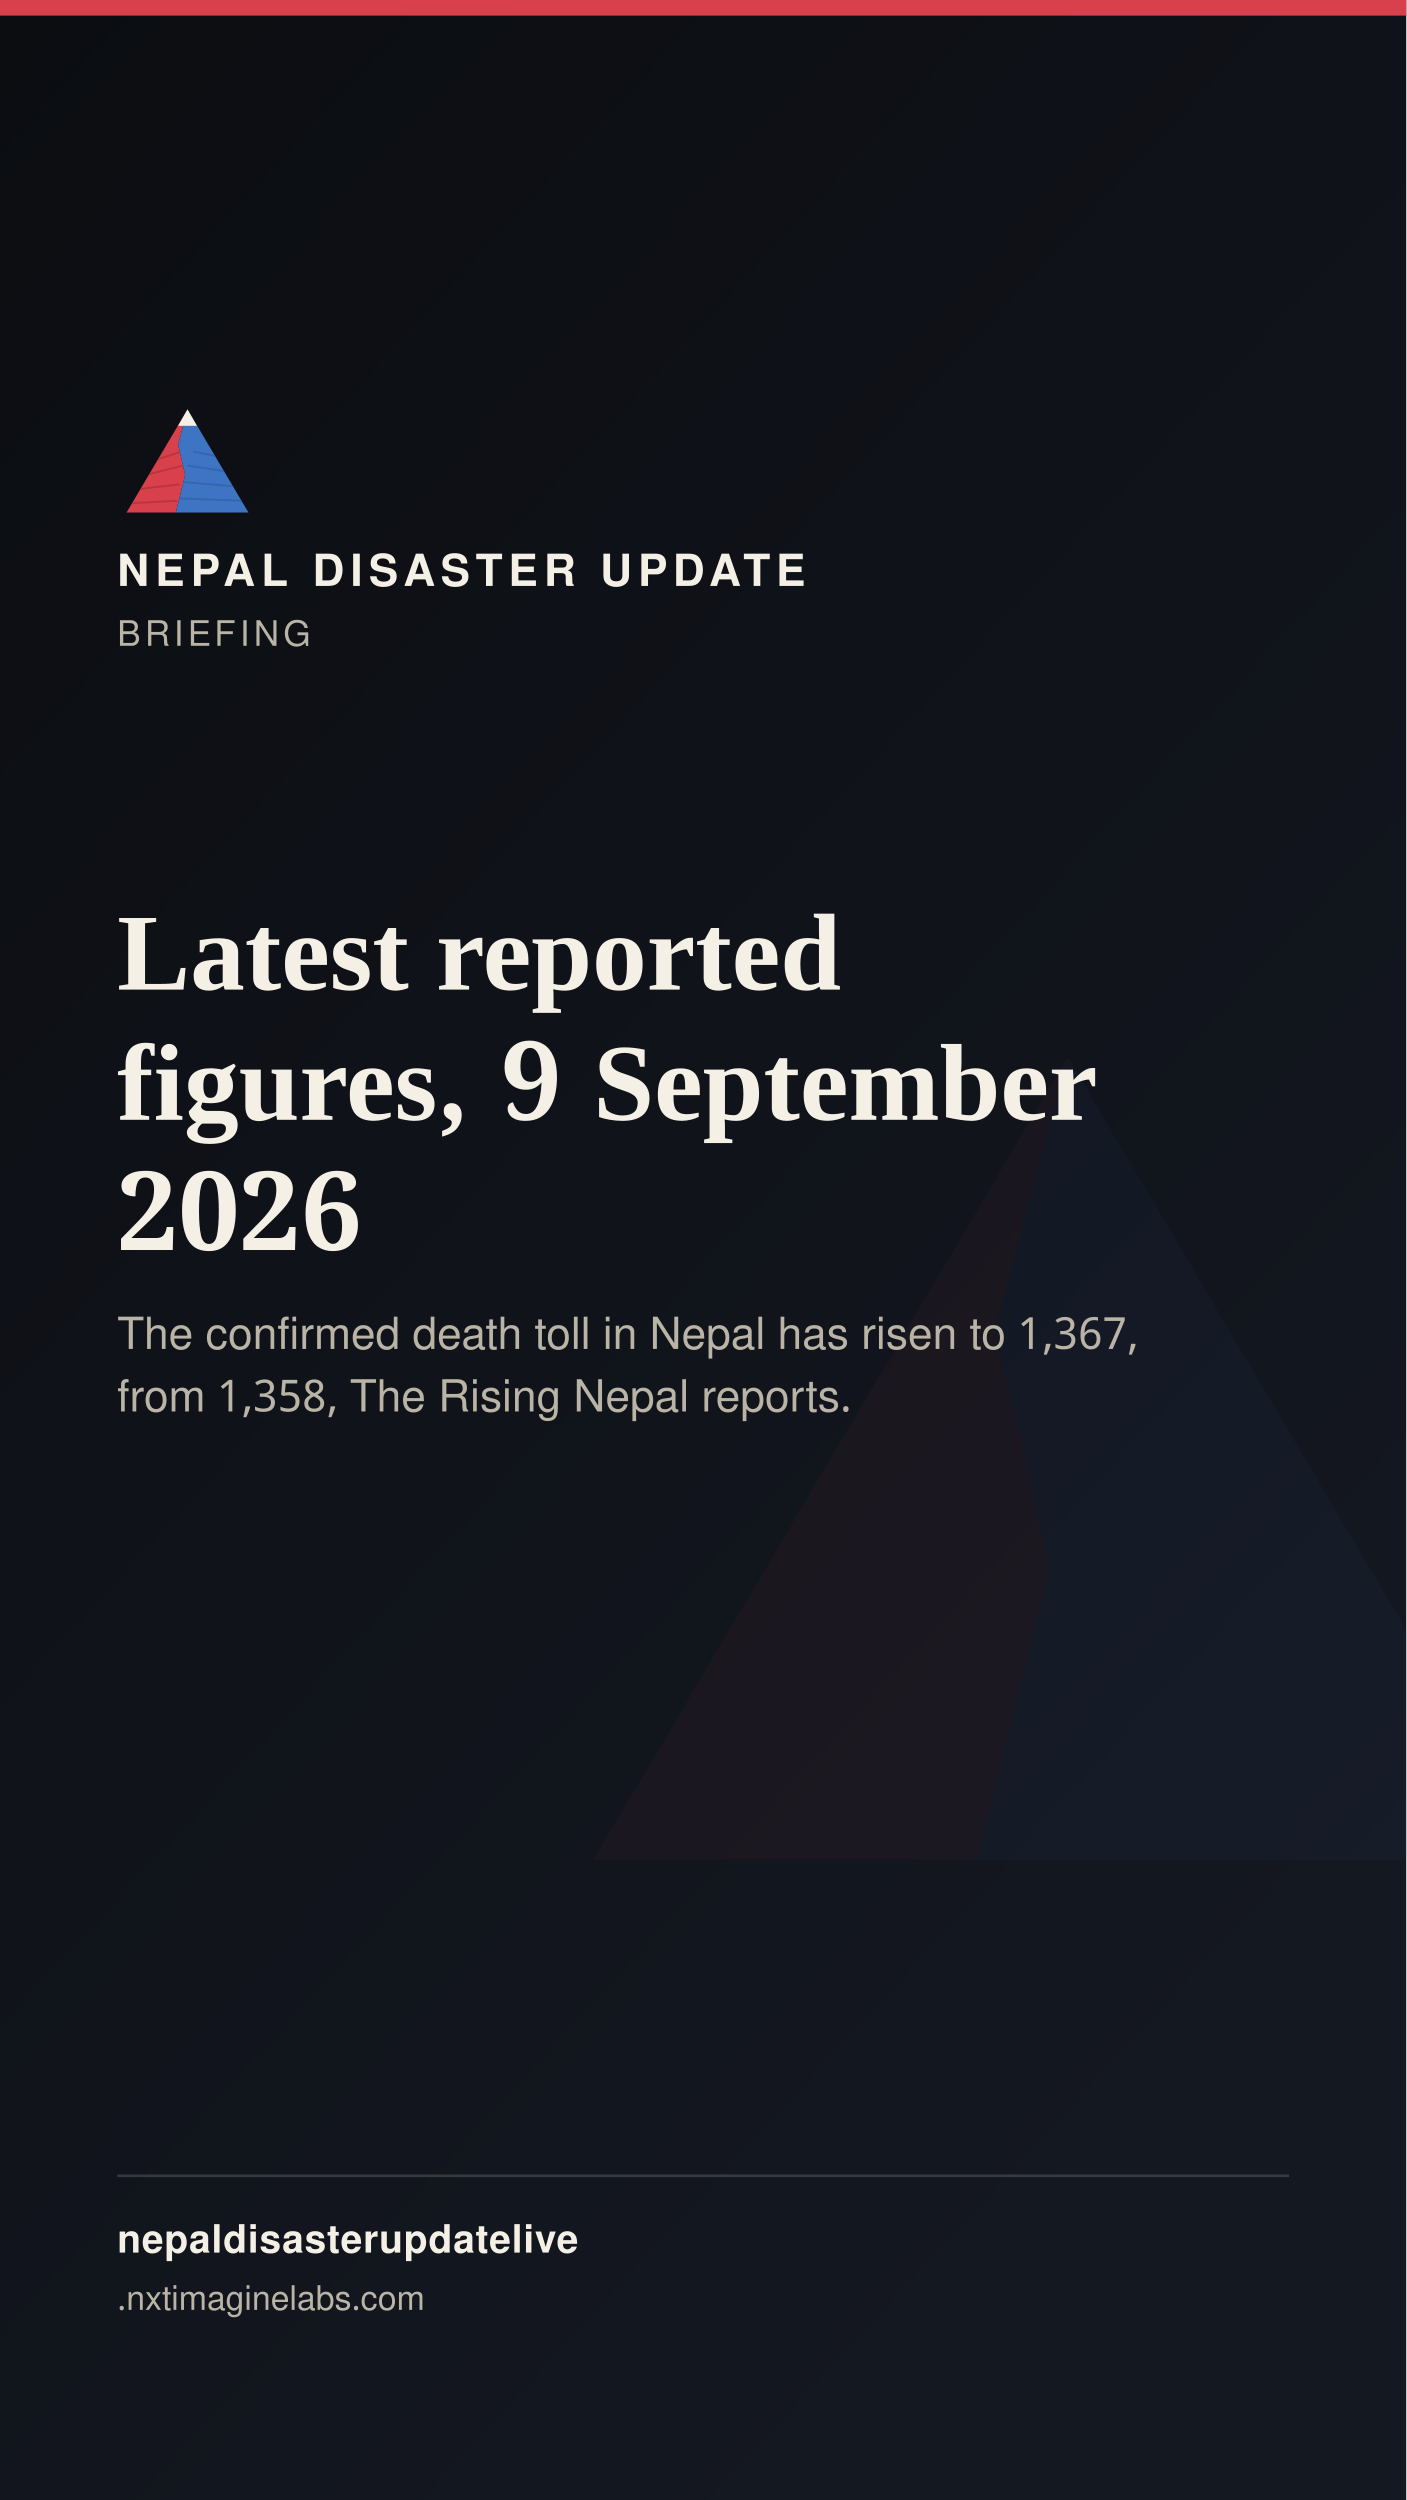
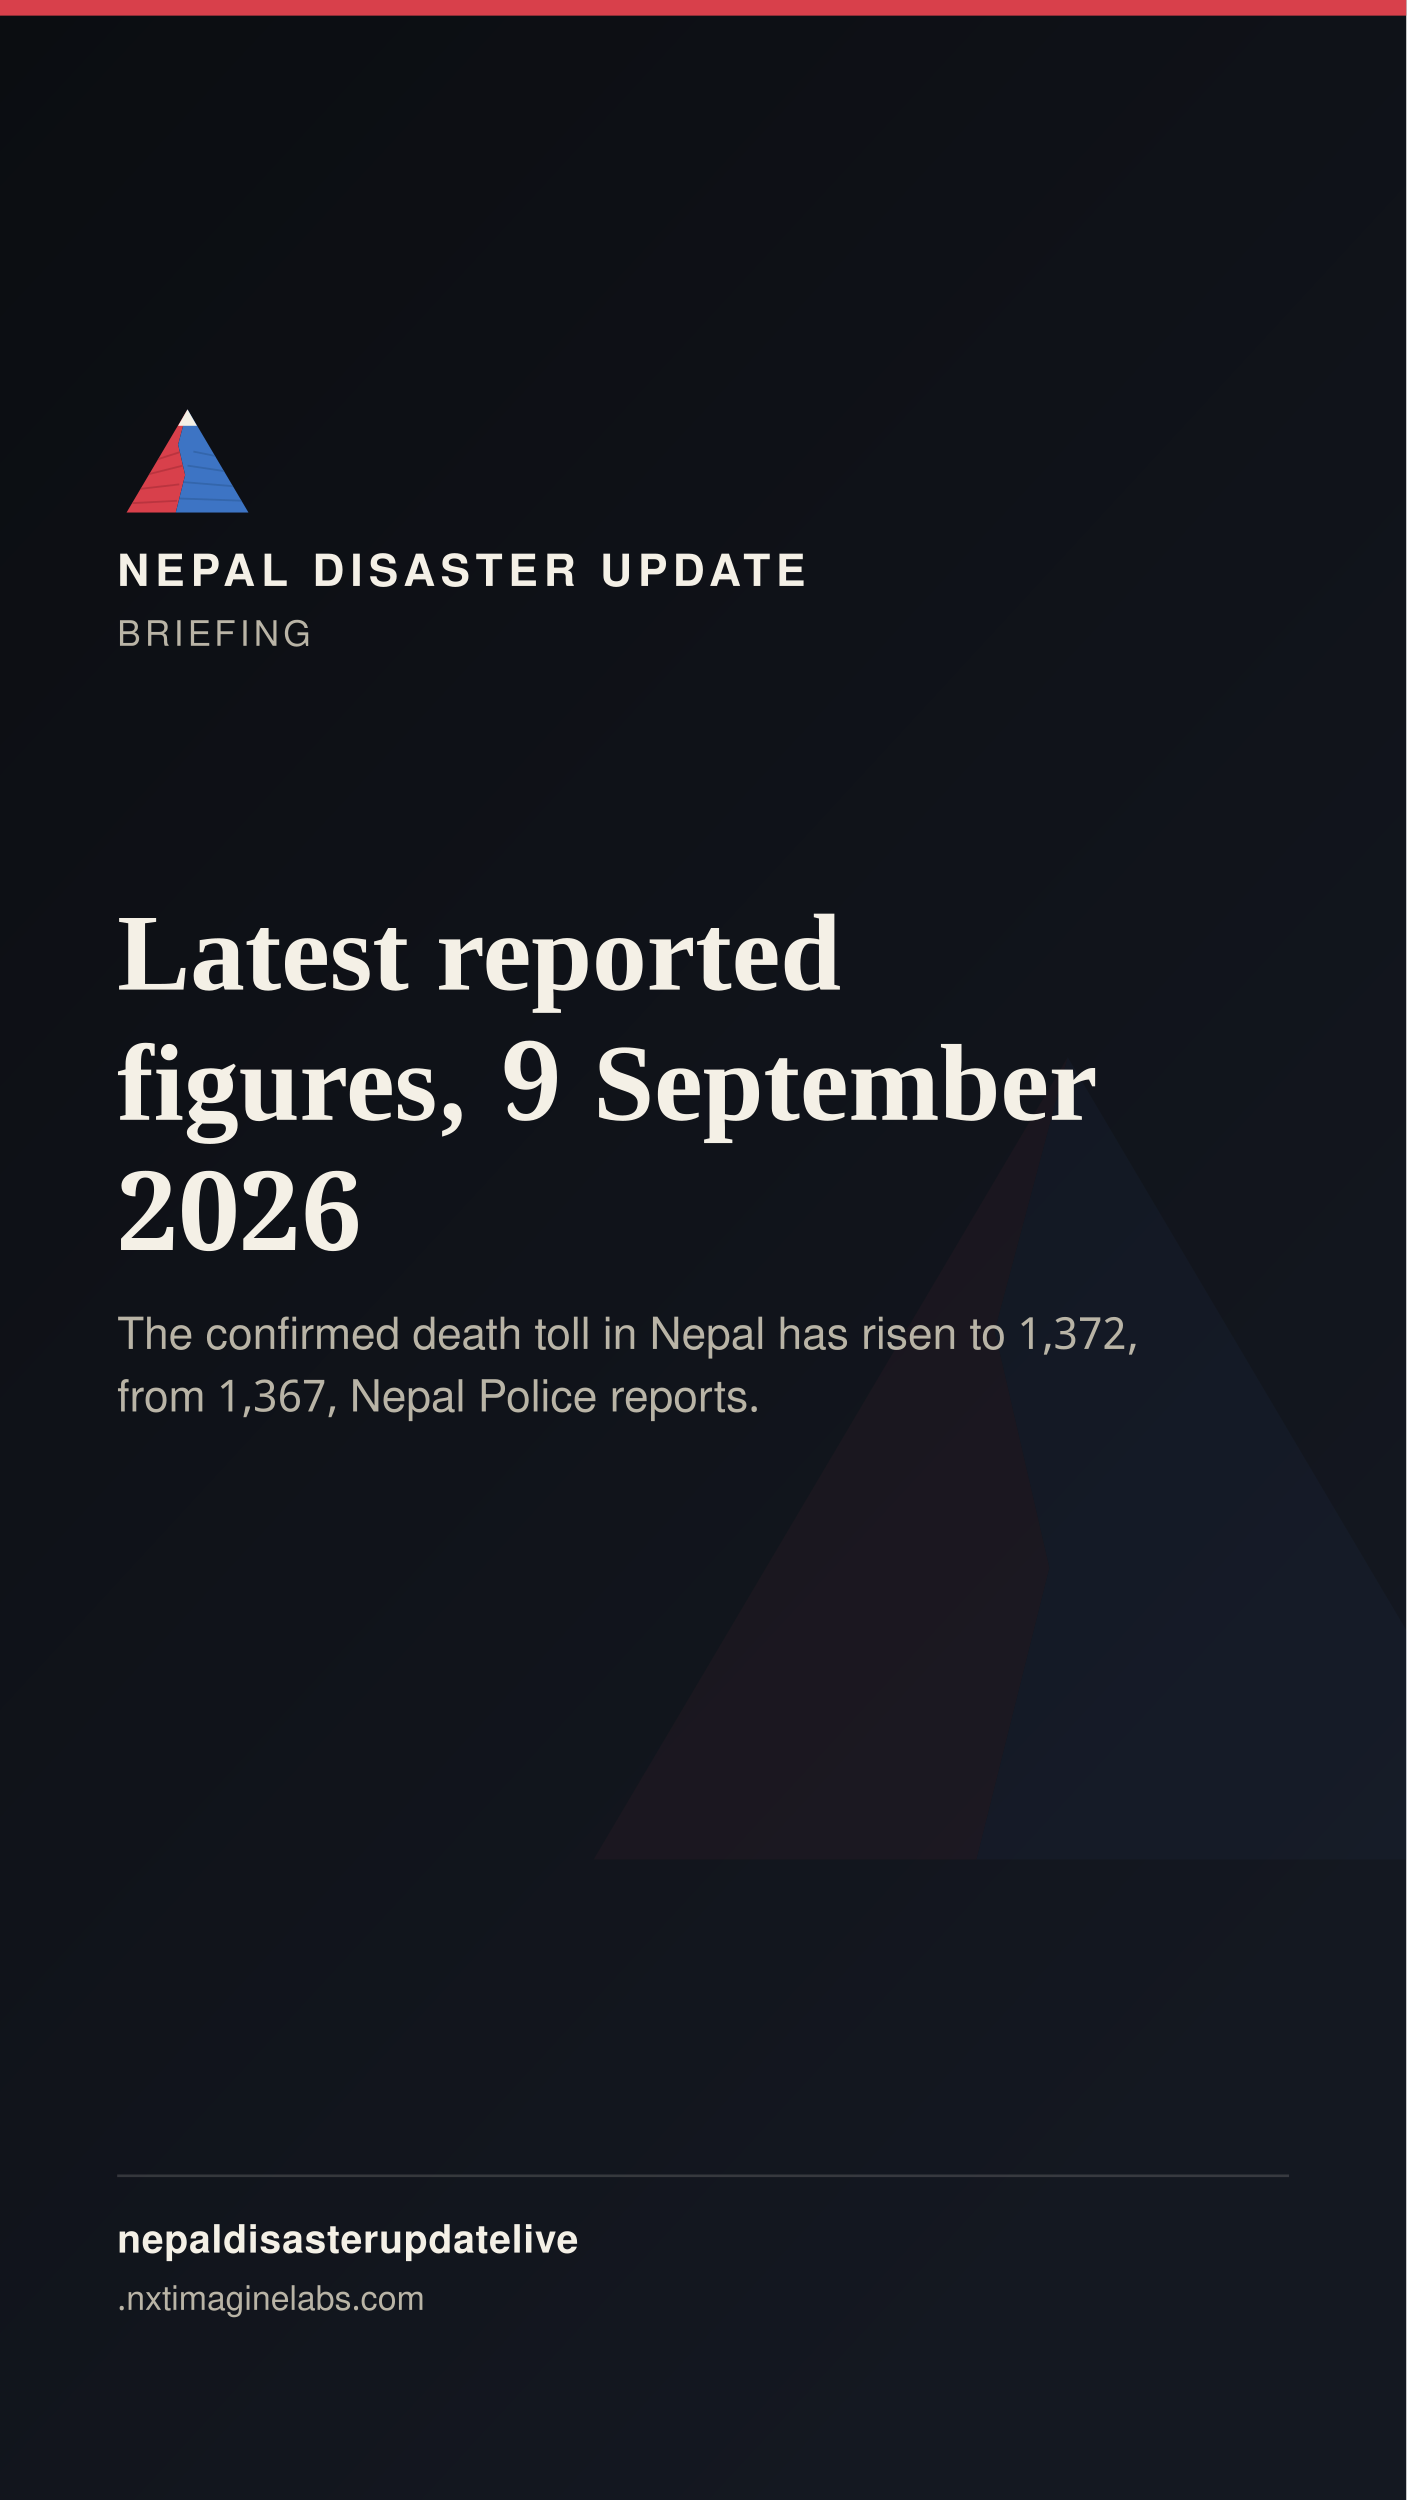
<svg xmlns="http://www.w3.org/2000/svg" width="1080" height="1920" viewBox="0 0 1080 1920">
  <defs>
    <linearGradient id="stbg" x1="0" y1="0" x2="0.6" y2="1">
      <stop offset="0" stop-color="#0B0D11" />
      <stop offset="1" stop-color="#141821" />
    </linearGradient>
  </defs>
  <rect width="1080" height="1920" fill="url(#stbg)" />
  <g transform="translate(400,700) scale(7)" opacity="0.05">
    <polygon points="60,16 52,46 58,72 50,104 8,104" fill="#D8404B" />
    <polygon points="60,16 112,104 50,104 58,72 52,46" fill="#3D74C4" />
  </g>
  <rect x="0" y="0" width="1080" height="12" fill="#D8404B" />
  <g transform="translate(90,300) scale(0.9)">
    <g>
      <defs>
        <clipPath id="ogLs">
          <polygon points="60,16 52,46 58,72 50,104 8,104" />
        </clipPath>
        <clipPath id="ogRs">
          <polygon points="60,16 112,104 50,104 58,72 52,46" />
        </clipPath>
      </defs>
      <polygon points="60,16 52,46 58,72 50,104 8,104" fill="#D8404B" />
      <g clip-path="url(#ogLs)" stroke="#A32A34" stroke-width="1.6" fill="none" opacity="0.55">
        <path d="M30,60 L55,52" />
        <path d="M24,72 L56,64" />
        <path d="M18,84 L53,80" />
        <path d="M13,96 L51,94" />
      </g>
      <polygon points="60,16 112,104 50,104 58,72 52,46" fill="#3D74C4" />
      <g clip-path="url(#ogRs)" stroke="#2A5793" stroke-width="1.6" fill="none" opacity="0.5">
        <path d="M65,52 L95,58" />
        <path d="M60,64 L100,70" />
        <path d="M56,78 L104,82" />
        <path d="M52,92 L108,94" />
      </g>
      <polygon points="60,16 52,30 68,30" fill="#F4F0E6" />
    </g>
  </g>
  <text x="90" y="450" font-family="'Public Sans', 'Noto Sans Devanagari', 'Helvetica Neue', Helvetica, Arial, sans-serif" font-size="34" font-weight="800" letter-spacing="4.6" fill="#F4F0E6">NEPAL DISASTER UPDATE</text>
  <text x="90" y="496" font-family="'Public Sans', 'Noto Sans Devanagari', 'Helvetica Neue', Helvetica, Arial, sans-serif" font-size="27" letter-spacing="3.2" fill="#B9B4A6">BRIEFING</text>
  <text x="90" y="760" font-family="Newsreader, 'Noto Serif Devanagari', Georgia, 'Times New Roman', serif" font-size="84" font-weight="600" fill="#F4F0E6">Latest reported</text>
  <text x="90" y="860" font-family="Newsreader, 'Noto Serif Devanagari', Georgia, 'Times New Roman', serif" font-size="84" font-weight="600" fill="#F4F0E6">figures, 9 September</text>
  <text x="90" y="960" font-family="Newsreader, 'Noto Serif Devanagari', Georgia, 'Times New Roman', serif" font-size="84" font-weight="600" fill="#F4F0E6">2026</text>
-   <text x="90" y="1036" font-family="'Public Sans', 'Noto Sans Devanagari', 'Helvetica Neue', Helvetica, Arial, sans-serif" font-size="34" fill="#B9B4A6">The confirmed death toll in Nepal has risen to 1,367,</text>
-   <text x="90" y="1084" font-family="'Public Sans', 'Noto Sans Devanagari', 'Helvetica Neue', Helvetica, Arial, sans-serif" font-size="34" fill="#B9B4A6">from 1,358, The Rising Nepal reports.</text>
+   <text x="90" y="1036" font-family="'Public Sans', 'Noto Sans Devanagari', 'Helvetica Neue', Helvetica, Arial, sans-serif" font-size="34" fill="#B9B4A6">The confirmed death toll in Nepal has risen to 1,372,</text>
+   <text x="90" y="1084" font-family="'Public Sans', 'Noto Sans Devanagari', 'Helvetica Neue', Helvetica, Arial, sans-serif" font-size="34" fill="#B9B4A6">from 1,367, Nepal Police reports.</text>
  <rect x="90" y="1670" width="900" height="2" fill="rgba(244,240,230,0.16)" />
  <text x="90" y="1730" font-family="'Public Sans', 'Noto Sans Devanagari', 'Helvetica Neue', Helvetica, Arial, sans-serif" font-size="30" fill="#F4F0E6" font-weight="700" letter-spacing="0.6">nepaldisasterupdatelive</text>
  <text x="90" y="1774" font-family="'Public Sans', 'Noto Sans Devanagari', 'Helvetica Neue', Helvetica, Arial, sans-serif" font-size="26" fill="#B9B4A6">
    .nxtimaginelabs.com</text>
</svg>
